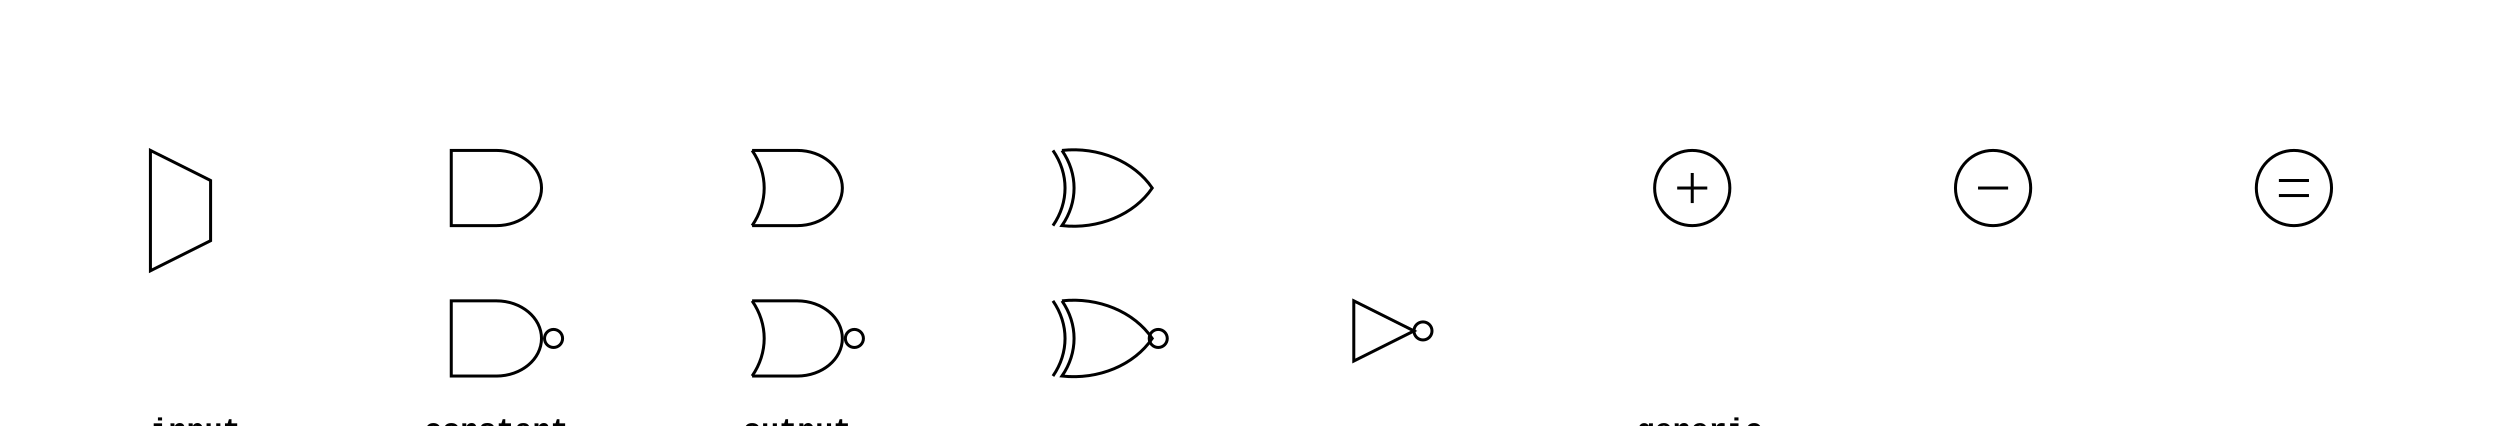
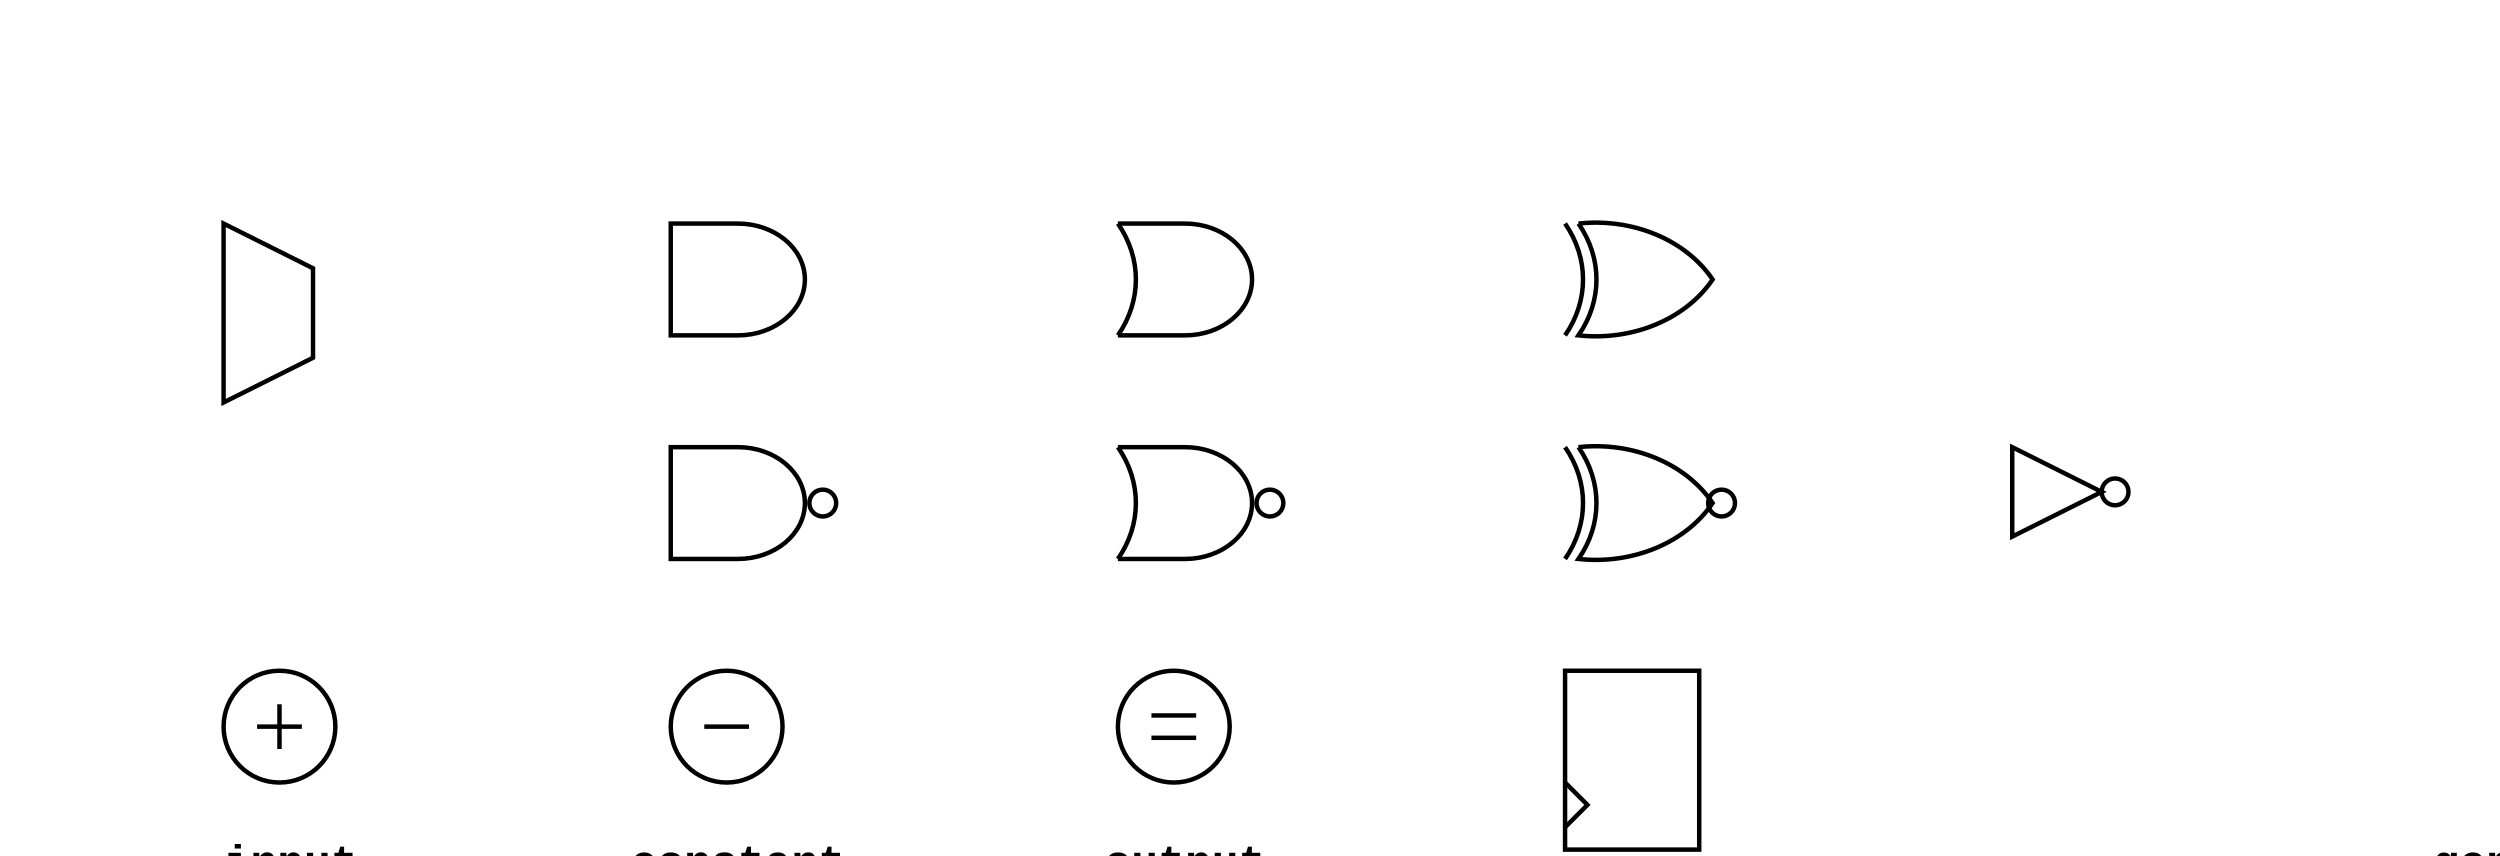
<svg xmlns="http://www.w3.org/2000/svg" xmlns:ns1="https://github.com/nturley/netlistsvg">
  <ns1:properties spacing="20" borderSpacing="50" nodeLayering="LONGEST_PATH">
    <ns1:low_priority_alias val="$dff" />
  </ns1:properties>
  <style>
svg {
  stroke:#000;
  fill:none;
}
text {
  fill:#000;
  stroke:none;
  font-size:10px;
  font-weight: bold;
  font-family: "Courier New", monospace;
}
.nodelabel {
  text-anchor: middle;
}
.inputPortLabel {
  text-anchor: end;
}
.splitjoinBody {
  fill:#000;
}
</style>
  <g ns1:type="mux" transform="translate(50, 50)" ns1:width="20" ns1:height="40">
    <ns1:alias val="$pmux" />
    <ns1:alias val="$mux" />
    <ns1:alias val="$_MUX_" />
    <path d="M0,0 L20,10 L20,30 L0,40 Z" />
    <g ns1:x="0" ns1:y="10" ns1:pid="A" />
    <g ns1:x="0" ns1:y="30" ns1:pid="B" />
    <g ns1:x="10" ns1:y="35" ns1:pid="S" />
    <g ns1:x="20" ns1:y="20" ns1:pid="Y" />
  </g>
  <g ns1:type="and" transform="translate(150,50)" ns1:width="30" ns1:height="25">
    <ns1:alias val="$and" />
    <ns1:alias val="$logic_and" />
    <ns1:alias val="$_AND_" />
    <path d="M0,0 L0,25 L15,25 A15 12.5 0 0 0 15,0 Z" />
    <g ns1:x="0" ns1:y="5" ns1:pid="A" />
    <g ns1:x="0" ns1:y="20" ns1:pid="B" />
    <g ns1:x="30" ns1:y="12.5" ns1:pid="Y" />
  </g>
  <g ns1:type="nand" transform="translate(150,100)" ns1:width="30" ns1:height="25">
    <ns1:alias val="$nand" />
    <ns1:alias val="$logic_nand" />
    <ns1:alias val="$_NAND_" />
    <path d="M0,0 L0,25 L15,25 A15 12.5 0 0 0 15,0 Z" />
    <circle cx="34" cy="12.5" r="3" />
    <g ns1:x="0" ns1:y="5" ns1:pid="A" />
    <g ns1:x="0" ns1:y="20" ns1:pid="B" />
    <g ns1:x="36" ns1:y="12.5" ns1:pid="Y" />
  </g>
  <g ns1:type="or" transform="translate(250,50)" ns1:width="30" ns1:height="25">
    <ns1:alias val="$or" />
    <ns1:alias val="$logic_or" />
    <ns1:alias val="$_OR_" />
    <path d="M0,25 L0,25 L15,25 A15 12.5 0 0 0 15,0 L0,0" />
    <path d="M0,0 A30 25 0 0 1 0,25" />
    <g ns1:x="3" ns1:y="5" ns1:pid="A" />
    <g ns1:x="3" ns1:y="20" ns1:pid="B" />
    <g ns1:x="30" ns1:y="12.5" ns1:pid="Y" />
  </g>
  <g ns1:type="reduce_nor" transform="translate(250, 100)" ns1:width="33" ns1:height="25">
    <ns1:alias val="$nor" />
    <ns1:alias val="$reduce_nor" />
    <ns1:alias val="$_NOR_" />
    <path d="M0,25 L0,25 L15,25 A15 12.5 0 0 0 15,0 L0,0" />
    <path d="M0,0 A30 25 0 0 1 0,25" />
    <circle cx="34" cy="12.5" r="3" />
    <g ns1:x="3" ns1:y="5" ns1:pid="A" />
    <g ns1:x="3" ns1:y="20" ns1:pid="B" />
    <g ns1:x="36" ns1:y="12.5" ns1:pid="Y" />
  </g>
  <g ns1:type="reduce_xor" transform="translate(350, 50)" ns1:width="33" ns1:height="25">
    <ns1:alias val="$xor" />
    <ns1:alias val="$reduce_xor" />
    <ns1:alias val="$_XOR_" />
    <path d="M3,0 A30 25 0 0 1 3,25 A30 25 0 0 0 33,12.5 A30 25 0 0 0 3,0" />
    <path d="M0,0 A30 25 0 0 1 0,25" />
    <g ns1:x="3" ns1:y="5" ns1:pid="A" />
    <g ns1:x="3" ns1:y="20" ns1:pid="B" />
    <g ns1:x="33" ns1:y="12.5" ns1:pid="Y" />
  </g>
  <g ns1:type="reduce_nxor" transform="translate(350, 100)" ns1:width="33" ns1:height="25">
    <ns1:alias val="$xnor" />
    <ns1:alias val="$reduce_xnor" />
    <ns1:alias val="$_XNOR_" />
    <path d="M3,0 A30 25 0 0 1 3,25 A30 25 0 0 0 33,12.5 A30 25 0 0 0 3,0" />
    <path d="M0,0 A30 25 0 0 1 0,25" />
    <circle cx="35" cy="12.5" r="3" />
    <g ns1:x="3" ns1:y="5" ns1:pid="A" />
    <g ns1:x="3" ns1:y="20" ns1:pid="B" />
    <g ns1:x="38" ns1:y="12.5" ns1:pid="Y" />
  </g>
  <g ns1:type="not" transform="translate(450,100)" ns1:width="30" ns1:height="20">
    <ns1:alias val="$_NOT_" />
    <ns1:alias val="$not" />
    <path d="M0,0 L0,20 L20,10 Z" />
    <circle cx="23" cy="10" r="3" />
    <g ns1:x="0" ns1:y="10" ns1:pid="A" />
    <g ns1:x="25" ns1:y="10" ns1:pid="Y" />
  </g>
-   <g ns1:type="add" transform="translate(550, 50)" ns1:width="25" ns1:height="25">
+   <g ns1:type="add" transform="translate(50, 150)" ns1:width="25" ns1:height="25">
    <ns1:alias val="$add" />
    <circle r="12.5" cx="12.5" cy="12.5" />
    <line x1="7.5" x2="17.5" y1="12.5" y2="12.5" />
    <line x1="12.5" x2="12.5" y1="7.5" y2="17.5" />
    <g ns1:x="3" ns1:y="5" ns1:pid="A" />
    <g ns1:x="3" ns1:y="20" ns1:pid="B" />
    <g ns1:x="25" ns1:y="12.5" ns1:pid="Y" />
  </g>
-   <g ns1:type="sub" transform="translate(650,50)" ns1:width="25" ns1:height="25">
+   <g ns1:type="sub" transform="translate(150,150)" ns1:width="25" ns1:height="25">
    <ns1:alias val="$sub" />
    <circle r="12.5" cx="12.5" cy="12.5" />
    <line x1="7.5" x2="17.5" y1="12.5" y2="12.5" />
    <g ns1:x="3" ns1:y="5" ns1:pid="A" />
    <g ns1:x="3" ns1:y="20" ns1:pid="B" />
    <g ns1:x="25" ns1:y="12.5" ns1:pid="Y" />
  </g>
-   <g ns1:type="eq" transform="translate(750,50)" ns1:width="25" ns1:height="25">
+   <g ns1:type="eq" transform="translate(250,150)" ns1:width="25" ns1:height="25">
    <ns1:alias val="$eq" />
    <circle r="12.5" cx="12.5" cy="12.5" />
    <line x1="7.5" x2="17.5" y1="10" y2="10" />
    <line x1="7.5" x2="17.5" y1="15" y2="15" />
    <g ns1:x="3" ns1:y="5" ns1:pid="A" />
    <g ns1:x="3" ns1:y="20" ns1:pid="B" />
    <g ns1:x="25" ns1:y="12.5" ns1:pid="Y" />
  </g>
-   <g ns1:type="dff" transform="translate(850,50)" ns1:width="30" ns1:height="40">
+   <g ns1:type="dff" transform="translate(350,150)" ns1:width="30" ns1:height="40">
    <ns1:alias val="$dff" />
    <ns1:alias val="$_DFF_" />
    <rect width="30" height="40" x="0" y="0" />
    <path d="M0,35 L5,30 L0,25" />
    <g ns1:x="30" ns1:y="10" ns1:pid="Q" />
    <g ns1:x="0" ns1:y="30" ns1:pid="CLK" />
    <g ns1:x="0" ns1:y="10" ns1:pid="D" />
  </g>
-   <g ns1:type="inputExt" transform="translate(50,150)" ns1:width="30" ns1:height="20">
+   <g ns1:type="inputExt" transform="translate(50,200)" ns1:width="30" ns1:height="20">
    <text x="15" y="-4" class="nodelabel">input</text>
    <ns1:alias val="$_inputExt_" />
    <path d="M0,0 L0,20 L15,20 L30,10 L15,0 Z" />
    <g ns1:x="28" ns1:y="10" ns1:pid="Y" />
  </g>
-   <g ns1:type="constant" transform="translate(150,150)" ns1:width="30" ns1:height="20">
+   <g ns1:type="constant" transform="translate(150,200)" ns1:width="30" ns1:height="20">
    <text x="15" y="-4" class="nodelabel">constant</text>
    <ns1:alias val="$_constant_" />
    <rect width="30" height="20" />
    <g ns1:x="30" ns1:y="10" ns1:pid="Y" />
  </g>
-   <g ns1:type="outputExt" transform="translate(250,150)" ns1:width="30" ns1:height="20">
+   <g ns1:type="outputExt" transform="translate(250,200)" ns1:width="30" ns1:height="20">
    <text x="15" y="-4" class="nodelabel">output</text>
    <ns1:alias val="$_outputExt_" />
    <path d="M30,0 L30,20 L15,20 L0,10 L15,0 Z" />
    <g ns1:x="0" ns1:y="10" ns1:pid="A" />
  </g>
-   <g ns1:type="split" transform="translate(350,150)" ns1:width="5" ns1:height="40">
+   <g ns1:type="split" transform="translate(350,200)" ns1:width="5" ns1:height="40">
    <rect width="5" height="40" class="splitjoinBody" />
    <ns1:alias val="$_split_" />
    <g ns1:x="0" ns1:y="20" ns1:pid="in" />
    <g transform="translate(5, 10)" ns1:x="4" ns1:y="10" ns1:pid="out0">
      <text x="5" y="-4">hi:lo</text>
    </g>
    <g transform="translate(5, 30)" ns1:x="4" ns1:y="30" ns1:pid="out1">
      <text x="5" y="-4">hi:lo</text>
    </g>
  </g>
-   <g ns1:type="join" transform="translate(450,150)" ns1:width="4" ns1:height="40">
+   <g ns1:type="join" transform="translate(450,200)" ns1:width="4" ns1:height="40">
    <rect width="5" height="40" class="splitjoinBody" />
    <ns1:alias val="$_join_" />
    <g ns1:x="5" ns1:y="20" ns1:pid="out" />
    <g transform="translate(0, 10)" ns1:x="0" ns1:y="10" ns1:pid="in0">
      <text x="-3" y="-4" class="inputPortLabel">hi:lo</text>
    </g>
    <g transform="translate(0, 30)" ns1:x="0" ns1:y="30" ns1:pid="in1">
      <text x="-3" y="-4" class="inputPortLabel">hi:lo</text>
    </g>
  </g>
-   <g ns1:type="generic" transform="translate(550,150)" ns1:width="30" ns1:height="40">
+   <g ns1:type="generic" transform="translate(550,200)" ns1:width="30" ns1:height="40">
    <text x="15" y="-4" class="nodelabel">generic</text>
    <rect width="30" height="40" />
    <g transform="translate(30, 10)" ns1:x="30" ns1:y="10" ns1:pid="out0">
      <text x="5" y="-4" style="fill:#000; stroke:none">out0</text>
    </g>
    <g transform="translate(30, 30)" ns1:x="30" ns1:y="30" ns1:pid="out1">
      <text x="5" y="-4" style="fill:#000;stroke:none">out1</text>
    </g>
    <g transform="translate(0, 10)" ns1:x="0" ns1:y="10" ns1:pid="in0">
      <text x="-3" y="-4" class="inputPortLabel">in0</text>
    </g>
    <g transform="translate(0, 30)" ns1:x="0" ns1:y="30" ns1:pid="in1">
      <text x="-3" y="-4" class="inputPortLabel">in1</text>
    </g>
  </g>
</svg>
